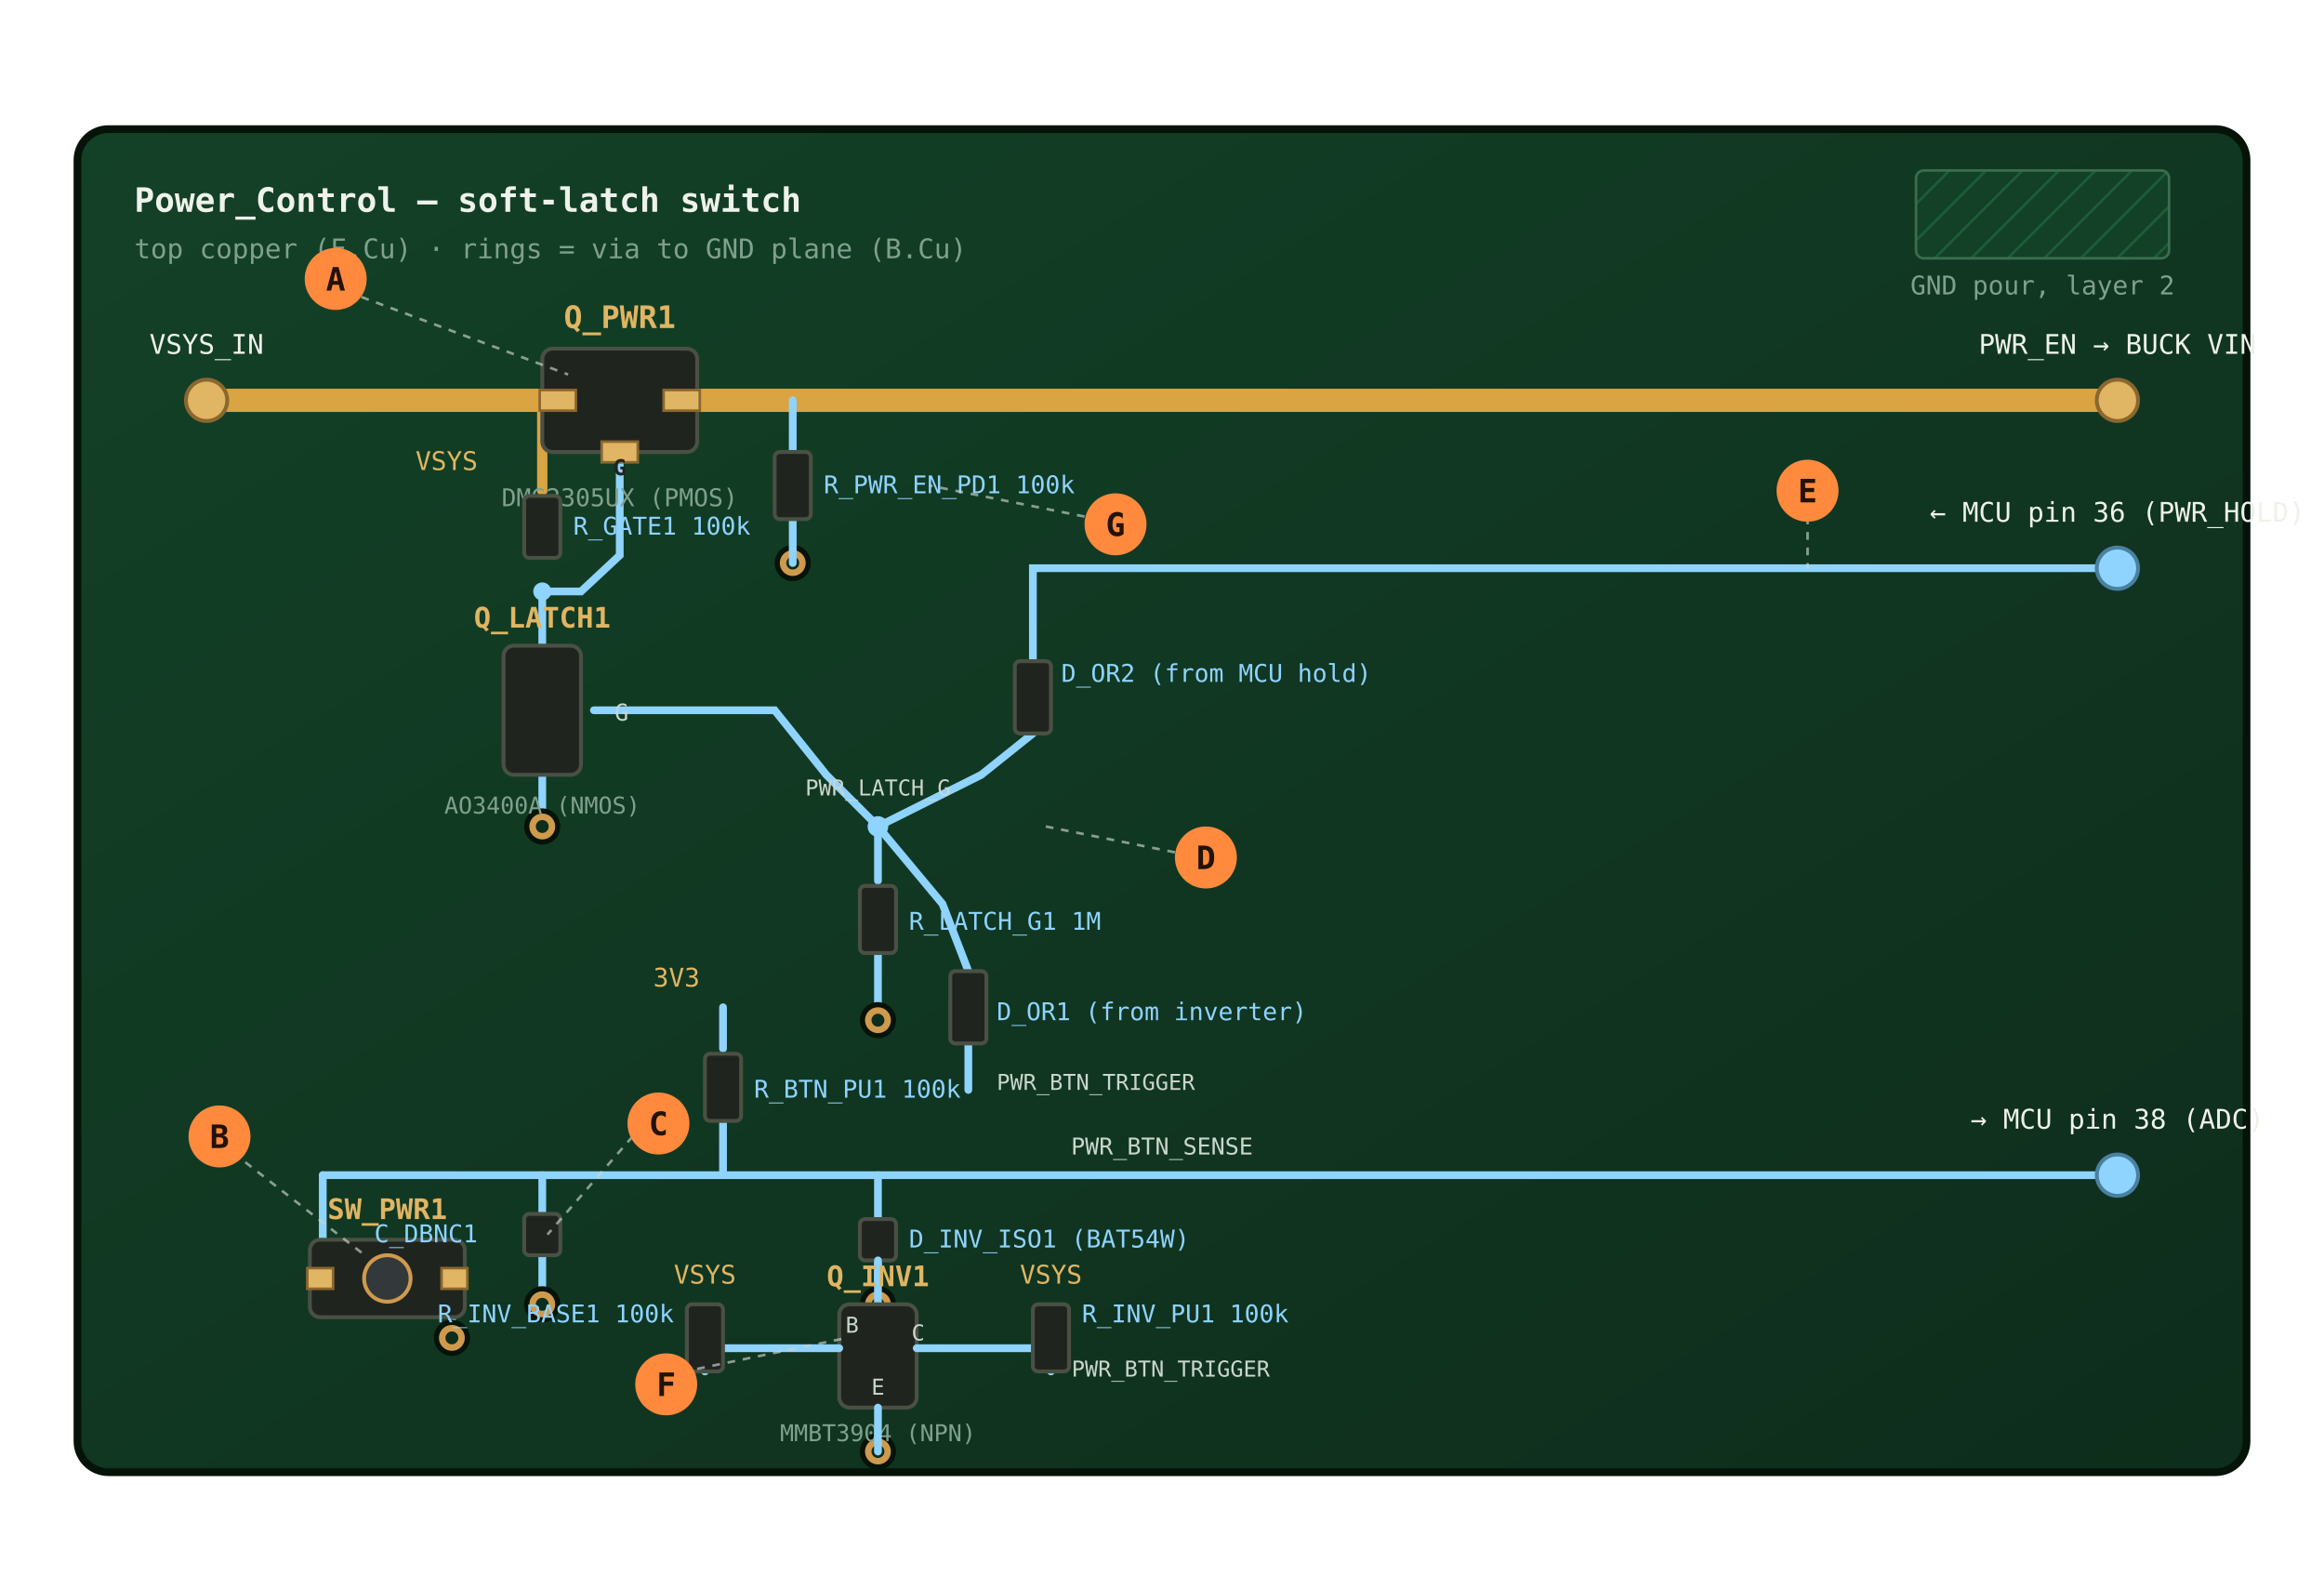
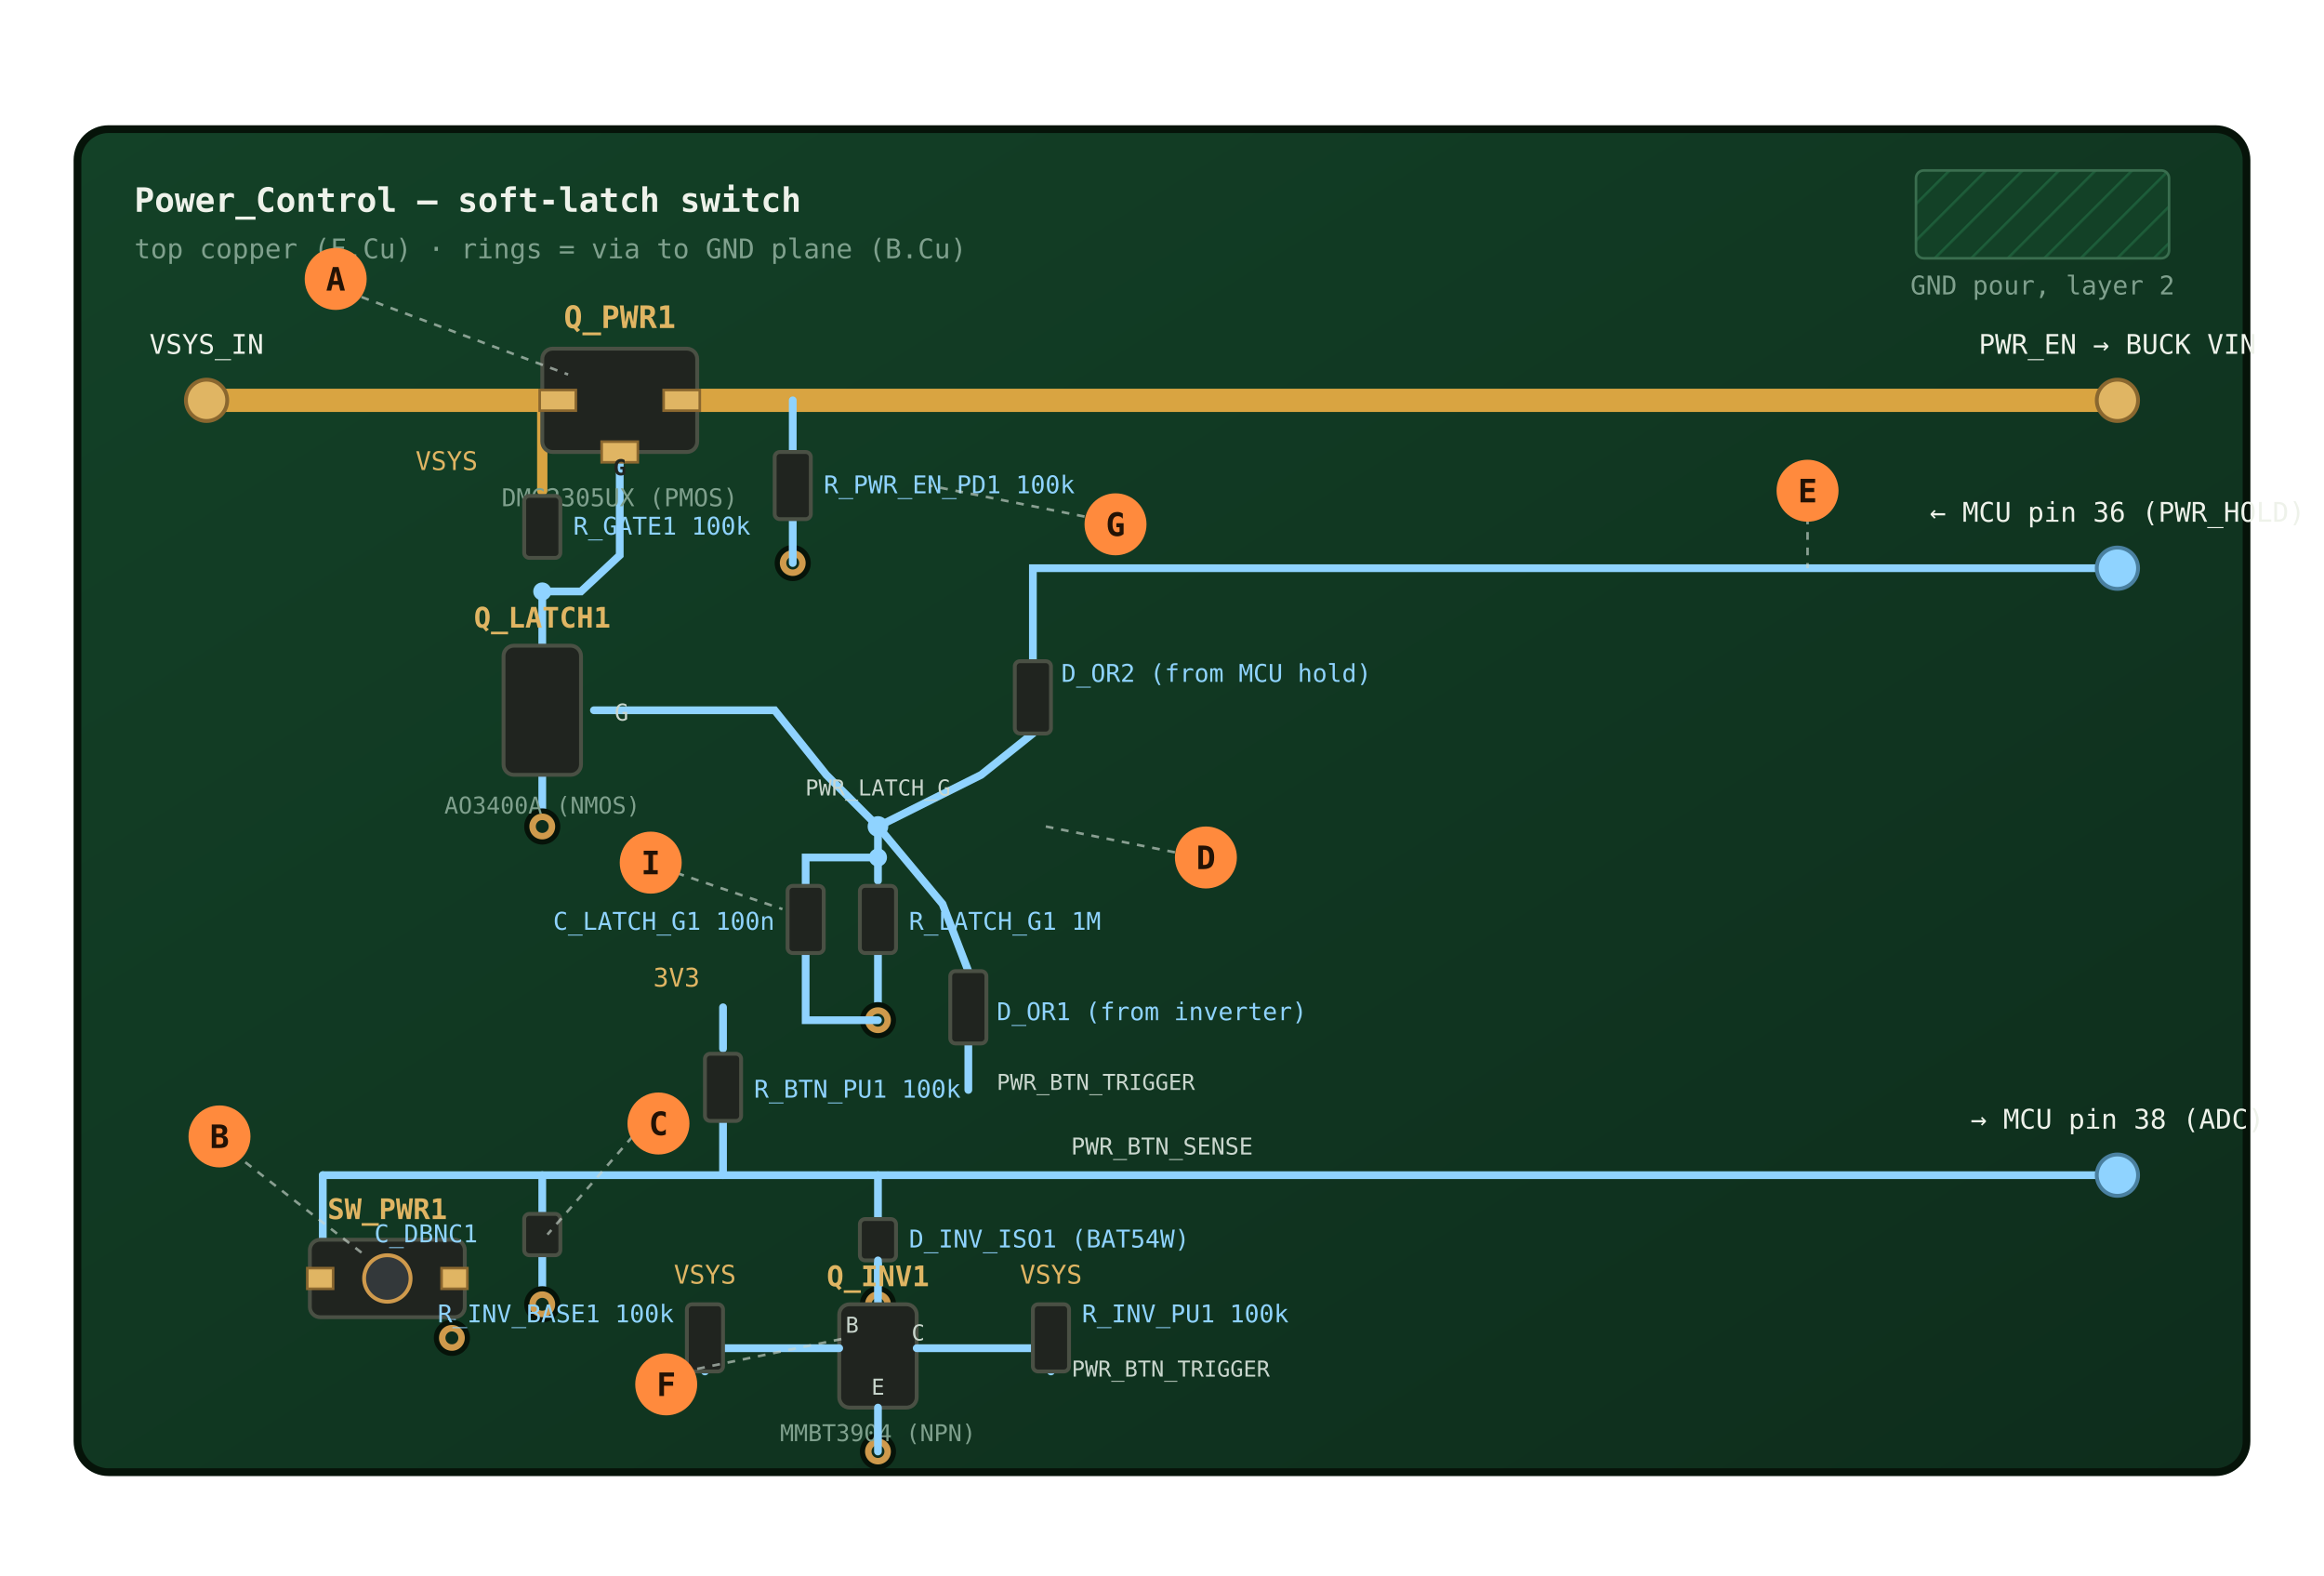
<svg xmlns="http://www.w3.org/2000/svg" width="900" height="610" viewBox="0 0 900 610" role="img" aria-label="Top-down PCB floorplan for the soft-latch power switch, showing VSYS entering the PMOS source and exiting the drain as PWR_EN in one straight lane across the top, the NMOS latch and diode-OR logic clustered in a compact low-current block beneath it, and the physical power button placed near the board edge with its debounce capacitor right at its pins.">
  <defs>
    <linearGradient id="boardGrad" x1="0" y1="0" x2="1" y2="1">
      <stop offset="0" stop-color="#134127" />
      <stop offset="1" stop-color="#0e2d1c" />
    </linearGradient>
    <pattern id="gndhatch" width="10" height="10" patternTransform="rotate(45)" patternUnits="userSpaceOnUse">
      <rect width="10" height="10" fill="#134127" />
      <line x1="0" y1="0" x2="0" y2="10" stroke="#1d5c39" stroke-width="2" />
    </pattern>
  </defs>
  <rect x="30" y="50" width="840" height="520" rx="12" fill="url(#boardGrad)" stroke="#061309" stroke-width="3" />
  <text x="52" y="82" font-family="JetBrains Mono, monospace" font-size="13" fill="#eef2ea" font-weight="600">Power_Control — soft-latch switch</text>
  <text x="52" y="100" font-family="JetBrains Mono, monospace" font-size="10.5" fill="#7fa08d">top copper (F.Cu) · rings = via to GND plane (B.Cu)</text>
  <rect x="742" y="66" width="98" height="34" rx="3" fill="url(#gndhatch)" stroke="#3a6e4f" stroke-width="1" />
  <text x="791" y="114" text-anchor="middle" font-family="JetBrains Mono, monospace" font-size="10" fill="#7fa08d">GND pour, layer 2</text>
  <path d="M80,155 L216,155" fill="none" stroke="#d9a441" stroke-width="9" stroke-linecap="round" />
  <path d="M264,155 L820,155" fill="none" stroke="#d9a441" stroke-width="9" stroke-linecap="round" />
  <path d="M210,155 L210,190" fill="none" stroke="#d9a441" stroke-width="4" stroke-linecap="round" />
  <path d="M210,229 L210,255" fill="none" stroke="#8fd3ff" stroke-width="3" stroke-linecap="round" />
  <path d="M240,175 L240,215 L225,229 L210,229" fill="none" stroke="#8fd3ff" stroke-width="3" stroke-linecap="round" />
  <circle cx="210" cy="229" r="3.5" fill="#8fd3ff" />
  <path d="M210,295 L210,320" fill="none" stroke="#8fd3ff" stroke-width="3" stroke-linecap="round" />
  <path d="M230,275 L300,275 L320,300 L340,320" fill="none" stroke="#8fd3ff" stroke-width="3" stroke-linecap="round" />
  <circle cx="340" cy="320" r="4" fill="#8fd3ff" />
  <path d="M340,320 L340,341" fill="none" stroke="#8fd3ff" stroke-width="3" stroke-linecap="round" />
  <path d="M340,369 L340,395" fill="none" stroke="#8fd3ff" stroke-width="3" stroke-linecap="round" />
  <path d="M375,376 L365,350 L340,320" fill="none" stroke="#8fd3ff" stroke-width="3" stroke-linecap="round" />
  <path d="M375,404 L375,422" fill="none" stroke="#8fd3ff" stroke-width="3" stroke-linecap="round" />
  <path d="M400,284 L380,300 L340,320" fill="none" stroke="#8fd3ff" stroke-width="3" stroke-linecap="round" />
  <path d="M400,256 L400,220 L820,220" fill="none" stroke="#8fd3ff" stroke-width="3" stroke-linecap="round" />
  <path d="M125,455 L820,455" fill="none" stroke="#8fd3ff" stroke-width="3" stroke-linecap="round" />
  <path d="M125,495 L125,455" fill="none" stroke="#8fd3ff" stroke-width="3" stroke-linecap="round" />
  <path d="M175,495 L175,518" fill="none" stroke="#8fd3ff" stroke-width="3" stroke-linecap="round" />
  <path d="M210,455 L210,472" fill="none" stroke="#8fd3ff" stroke-width="3" stroke-linecap="round" />
  <path d="M210,484 L210,505" fill="none" stroke="#8fd3ff" stroke-width="3" stroke-linecap="round" />
  <path d="M280,406 L280,390" fill="none" stroke="#8fd3ff" stroke-width="3" stroke-linecap="round" />
  <path d="M280,434 L280,455" fill="none" stroke="#8fd3ff" stroke-width="3" stroke-linecap="round" />
  <path d="M340,455 L340,472" fill="none" stroke="#8fd3ff" stroke-width="3" stroke-linecap="round" />
  <path d="M340,484 L340,505" fill="none" stroke="#8fd3ff" stroke-width="3" stroke-linecap="round" />
  <g>
    <circle cx="210" cy="320" r="6" fill="#cf9a4c" stroke="#061309" stroke-width="2" />
    <circle cx="210" cy="320" r="2.5" fill="#0e2d1c" />
    <circle cx="340" cy="395" r="6" fill="#cf9a4c" stroke="#061309" stroke-width="2" />
    <circle cx="340" cy="395" r="2.5" fill="#0e2d1c" />
    <circle cx="175" cy="518" r="6" fill="#cf9a4c" stroke="#061309" stroke-width="2" />
    <circle cx="175" cy="518" r="2.5" fill="#0e2d1c" />
    <circle cx="210" cy="505" r="6" fill="#cf9a4c" stroke="#061309" stroke-width="2" />
    <circle cx="210" cy="505" r="2.5" fill="#0e2d1c" />
    <circle cx="340" cy="505" r="6" fill="#cf9a4c" stroke="#061309" stroke-width="2" />
    <circle cx="340" cy="505" r="2.5" fill="#0e2d1c" />
    <circle cx="340" cy="562" r="6" fill="#cf9a4c" stroke="#061309" stroke-width="2" />
    <circle cx="340" cy="562" r="2.5" fill="#0e2d1c" />
    <circle cx="307" cy="218" r="6" fill="#cf9a4c" stroke="#061309" stroke-width="2" />
    <circle cx="307" cy="218" r="2.5" fill="#0e2d1c" />
  </g>
  <path d="M307,155 L307,175" fill="none" stroke="#8fd3ff" stroke-width="3" stroke-linecap="round" />
  <path d="M307,201 L307,218" fill="none" stroke="#8fd3ff" stroke-width="3" stroke-linecap="round" />
  <rect x="300" y="175" width="14" height="26" rx="2" fill="#20241f" stroke="#4a5044" stroke-width="1.5" />
  <text x="319" y="191" text-anchor="start" font-family="JetBrains Mono, monospace" font-size="9.5" fill="#8fd3ff">R_PWR_EN_PD1 100k</text>
  <rect x="210" y="135" width="60" height="40" rx="4" fill="#20241f" stroke="#4a5044" stroke-width="1.5" />
  <text x="240" y="127" text-anchor="middle" font-family="JetBrains Mono, monospace" font-weight="700" font-size="12" fill="#e0b563">Q_PWR1</text>
  <text x="240" y="196" text-anchor="middle" font-family="JetBrains Mono, monospace" font-size="9.5" fill="#7fa08d">DMG2305UX (PMOS)</text>
  <rect x="209" y="151" width="14" height="8" fill="#e0b563" stroke="#8a672f" />
  <rect x="257" y="151" width="14" height="8" fill="#e0b563" stroke="#8a672f" />
  <rect x="233" y="171" width="14" height="8" fill="#e0b563" stroke="#8a672f" />
  <text x="216" y="149" text-anchor="middle" font-family="JetBrains Mono, monospace" font-size="8.5" fill="#20241f" font-weight="600">S</text>
  <text x="264" y="149" text-anchor="middle" font-family="JetBrains Mono, monospace" font-size="8.5" fill="#20241f" font-weight="600">D</text>
  <text x="240" y="184" text-anchor="middle" font-family="JetBrains Mono, monospace" font-size="8.5" fill="#20241f" font-weight="600">G</text>
  <rect x="203" y="192" width="14" height="24" rx="2" fill="#20241f" stroke="#4a5044" stroke-width="1.5" />
  <text x="185" y="182" text-anchor="end" font-family="JetBrains Mono, monospace" font-size="10" fill="#e0b563">VSYS</text>
  <text x="222" y="207" text-anchor="start" font-family="JetBrains Mono, monospace" font-size="9.5" fill="#8fd3ff">R_GATE1 100k</text>
  <rect x="195" y="250" width="30" height="50" rx="4" fill="#20241f" stroke="#4a5044" stroke-width="1.5" />
  <text x="210" y="243" text-anchor="middle" font-family="JetBrains Mono, monospace" font-weight="700" font-size="11" fill="#e0b563">Q_LATCH1</text>
  <text x="210" y="315" text-anchor="middle" font-family="JetBrains Mono, monospace" font-size="9" fill="#7fa08d">AO3400A (NMOS)</text>
  <text x="238" y="279" text-anchor="start" font-family="JetBrains Mono, monospace" font-size="9" fill="#c9d6cd">G</text>
  <rect x="333" y="343" width="14" height="26" rx="2" fill="#20241f" stroke="#4a5044" stroke-width="1.5" />
  <text x="352" y="360" text-anchor="start" font-family="JetBrains Mono, monospace" font-size="9.5" fill="#8fd3ff">R_LATCH_G1 1M</text>
+   <path d="M340,332 L312,332 L312,343" fill="none" stroke="#8fd3ff" stroke-width="3" stroke-linecap="round" />
+   <path d="M312,369 L312,395 L340,395" fill="none" stroke="#8fd3ff" stroke-width="3" stroke-linecap="round" />
+   <circle cx="340" cy="332" r="3.5" fill="#8fd3ff" />
+   <rect x="305" y="343" width="14" height="26" rx="2" fill="#20241f" stroke="#4a5044" stroke-width="1.5" />
+   <text x="300" y="360" text-anchor="end" font-family="JetBrains Mono, monospace" font-size="9.5" fill="#8fd3ff">C_LATCH_G1 100n</text>
  <rect x="368" y="376" width="14" height="28" rx="2" fill="#20241f" stroke="#4a5044" stroke-width="1.5" />
  <text x="386" y="395" text-anchor="start" font-family="JetBrains Mono, monospace" font-size="9.5" fill="#8fd3ff">D_OR1 (from inverter)</text>
  <text x="386" y="422" text-anchor="start" font-family="JetBrains Mono, monospace" font-size="8.5" fill="#c9d6cd">PWR_BTN_TRIGGER</text>
  <rect x="393" y="256" width="14" height="28" rx="2" fill="#20241f" stroke="#4a5044" stroke-width="1.5" />
  <text x="411" y="264" text-anchor="start" font-family="JetBrains Mono, monospace" font-size="9.5" fill="#8fd3ff">D_OR2 (from MCU hold)</text>
  <text x="340" y="308" text-anchor="middle" font-family="JetBrains Mono, monospace" font-size="8.5" fill="#c9d6cd">PWR_LATCH_G</text>
  <rect x="120" y="480" width="60" height="30" rx="4" fill="#20241f" stroke="#4a5044" stroke-width="1.5" />
  <circle cx="150" cy="495" r="9" fill="#33383a" stroke="#cf9a4c" stroke-width="1.5" />
  <text x="150" y="472" text-anchor="middle" font-family="JetBrains Mono, monospace" font-weight="700" font-size="11" fill="#e0b563">SW_PWR1</text>
  <rect x="119" y="491" width="10" height="8" fill="#e0b563" stroke="#8a672f" />
  <rect x="171" y="491" width="10" height="8" fill="#e0b563" stroke="#8a672f" />
  <rect x="203" y="470" width="14" height="16" rx="2" fill="#20241f" stroke="#4a5044" stroke-width="1.5" />
  <text x="185" y="481" text-anchor="end" font-family="JetBrains Mono, monospace" font-size="9.5" fill="#8fd3ff">C_DBNC1</text>
  <rect x="273" y="408" width="14" height="26" rx="2" fill="#20241f" stroke="#4a5044" stroke-width="1.5" />
  <text x="262" y="382" text-anchor="middle" font-family="JetBrains Mono, monospace" font-size="10" fill="#e0b563">3V3</text>
  <text x="292" y="425" text-anchor="start" font-family="JetBrains Mono, monospace" font-size="9.5" fill="#8fd3ff">R_BTN_PU1 100k</text>
  <rect x="333" y="472" width="14" height="16" rx="2" fill="#20241f" stroke="#4a5044" stroke-width="1.5" />
  <text x="352" y="483" text-anchor="start" font-family="JetBrains Mono, monospace" font-size="9.5" fill="#8fd3ff">D_INV_ISO1 (BAT54W)</text>
  <path d="M340,488 L340,505" fill="none" stroke="#8fd3ff" stroke-width="3" stroke-linecap="round" />
  <rect x="325" y="505" width="30" height="40" rx="4" fill="#20241f" stroke="#4a5044" stroke-width="1.5" />
  <text x="340" y="498" text-anchor="middle" font-family="JetBrains Mono, monospace" font-weight="700" font-size="11" fill="#e0b563">Q_INV1</text>
  <text x="340" y="558" text-anchor="middle" font-family="JetBrains Mono, monospace" font-size="9" fill="#7fa08d">MMBT3904 (NPN)</text>
  <text x="330" y="516" text-anchor="middle" font-family="JetBrains Mono, monospace" font-size="8.5" fill="#c9d6cd">B</text>
  <text x="340" y="540" text-anchor="middle" font-family="JetBrains Mono, monospace" font-size="8.5" fill="#c9d6cd">E</text>
  <text x="353" y="519" text-anchor="start" font-family="JetBrains Mono, monospace" font-size="8.5" fill="#c9d6cd">C</text>
  <circle cx="273" cy="522" r="3.5" fill="#8fd3ff" />
  <path d="M325,522 L273,522 L273,531" fill="none" stroke="#8fd3ff" stroke-width="3" stroke-linecap="round" />
  <rect x="266" y="505" width="14" height="26" rx="2" fill="#20241f" stroke="#4a5044" stroke-width="1.5" />
  <text x="273" y="497" text-anchor="middle" font-family="JetBrains Mono, monospace" font-size="10" fill="#e0b563">VSYS</text>
  <text x="261" y="512" text-anchor="end" font-family="JetBrains Mono, monospace" font-size="9.5" fill="#8fd3ff">R_INV_BASE1 100k</text>
  <path d="M340,545 L340,562" fill="none" stroke="#8fd3ff" stroke-width="3" stroke-linecap="round" />
  <path d="M355,522 L407,522 L407,531" fill="none" stroke="#8fd3ff" stroke-width="3" stroke-linecap="round" />
  <circle cx="407" cy="522" r="3.5" fill="#8fd3ff" />
  <rect x="400" y="505" width="14" height="26" rx="2" fill="#20241f" stroke="#4a5044" stroke-width="1.5" />
  <text x="407" y="497" text-anchor="middle" font-family="JetBrains Mono, monospace" font-size="10" fill="#e0b563">VSYS</text>
  <text x="419" y="512" text-anchor="start" font-family="JetBrains Mono, monospace" font-size="9.5" fill="#8fd3ff">R_INV_PU1 100k</text>
  <text x="415" y="533" text-anchor="start" font-family="JetBrains Mono, monospace" font-size="8.5" fill="#c9d6cd">PWR_BTN_TRIGGER</text>
  <text x="450" y="447" text-anchor="middle" font-family="JetBrains Mono, monospace" font-size="9" fill="#c9d6cd">PWR_BTN_SENSE</text>
  <circle cx="80" cy="155" r="8" fill="#e0b563" stroke="#8a672f" stroke-width="1.5" />
  <text x="80" y="137" text-anchor="middle" font-family="JetBrains Mono, monospace" font-size="10.5" fill="#eef2ea">VSYS_IN</text>
  <circle cx="820" cy="155" r="8" fill="#e0b563" stroke="#8a672f" stroke-width="1.5" />
  <text x="820" y="137" text-anchor="middle" font-family="JetBrains Mono, monospace" font-size="10.5" fill="#eef2ea">PWR_EN → BUCK VIN</text>
  <circle cx="820" cy="220" r="8" fill="#8fd3ff" stroke="#4a80a0" stroke-width="1.5" />
  <text x="820" y="202" text-anchor="middle" font-family="JetBrains Mono, monospace" font-size="10.5" fill="#eef2ea">← MCU pin 36 (PWR_HOLD)</text>
  <circle cx="820" cy="455" r="8" fill="#8fd3ff" stroke="#4a80a0" stroke-width="1.5" />
  <text x="820" y="437" text-anchor="middle" font-family="JetBrains Mono, monospace" font-size="10.5" fill="#eef2ea">→ MCU pin 38 (ADC)</text>
  <g font-family="JetBrains Mono, monospace">
    <line x1="140" y1="115" x2="220" y2="145" stroke="#c9d6cd" stroke-width="1" stroke-dasharray="3,3" opacity="0.65" />
    <circle cx="130" cy="108" r="12" fill="#ff8a3d" />
    <text x="130" y="112.5" text-anchor="middle" font-size="12.5" font-weight="700" fill="#231205">A</text>
    <line x1="95" y1="450" x2="140" y2="485" stroke="#c9d6cd" stroke-width="1" stroke-dasharray="3,3" opacity="0.65" />
    <circle cx="85" cy="440" r="12" fill="#ff8a3d" />
    <text x="85" y="444.5" text-anchor="middle" font-size="12.5" font-weight="700" fill="#231205">B</text>
    <line x1="245" y1="440" x2="212" y2="478" stroke="#c9d6cd" stroke-width="1" stroke-dasharray="3,3" opacity="0.65" />
    <circle cx="255" cy="435" r="12" fill="#ff8a3d" />
    <text x="255" y="439.5" text-anchor="middle" font-size="12.5" font-weight="700" fill="#231205">C</text>
    <line x1="455" y1="330" x2="405" y2="320" stroke="#c9d6cd" stroke-width="1" stroke-dasharray="3,3" opacity="0.65" />
    <circle cx="467" cy="332" r="12" fill="#ff8a3d" />
    <text x="467" y="336.5" text-anchor="middle" font-size="12.5" font-weight="700" fill="#231205">D</text>
    <line x1="700" y1="200" x2="700" y2="220" stroke="#c9d6cd" stroke-width="1" stroke-dasharray="3,3" opacity="0.65" />
    <circle cx="700" cy="190" r="12" fill="#ff8a3d" />
    <text x="700" y="194.5" text-anchor="middle" font-size="12.5" font-weight="700" fill="#231205">E</text>
    <line x1="270" y1="530" x2="328" y2="518" stroke="#c9d6cd" stroke-width="1" stroke-dasharray="3,3" opacity="0.65" />
    <circle cx="258" cy="536" r="12" fill="#ff8a3d" />
    <text x="258" y="540.5" text-anchor="middle" font-size="12.5" font-weight="700" fill="#231205">F</text>
    <line x1="420" y1="200" x2="360" y2="188" stroke="#c9d6cd" stroke-width="1" stroke-dasharray="3,3" opacity="0.65" />
    <circle cx="432" cy="203" r="12" fill="#ff8a3d" />
    <text x="432" y="207.5" text-anchor="middle" font-size="12.5" font-weight="700" fill="#231205">G</text>
+     <line x1="262" y1="338" x2="303" y2="352" stroke="#c9d6cd" stroke-width="1" stroke-dasharray="3,3" opacity="0.65" />
+     <circle cx="252" cy="334" r="12" fill="#ff8a3d" />
+     <text x="252" y="338.5" text-anchor="middle" font-size="12.5" font-weight="700" fill="#231205">I</text>
  </g>
</svg>
